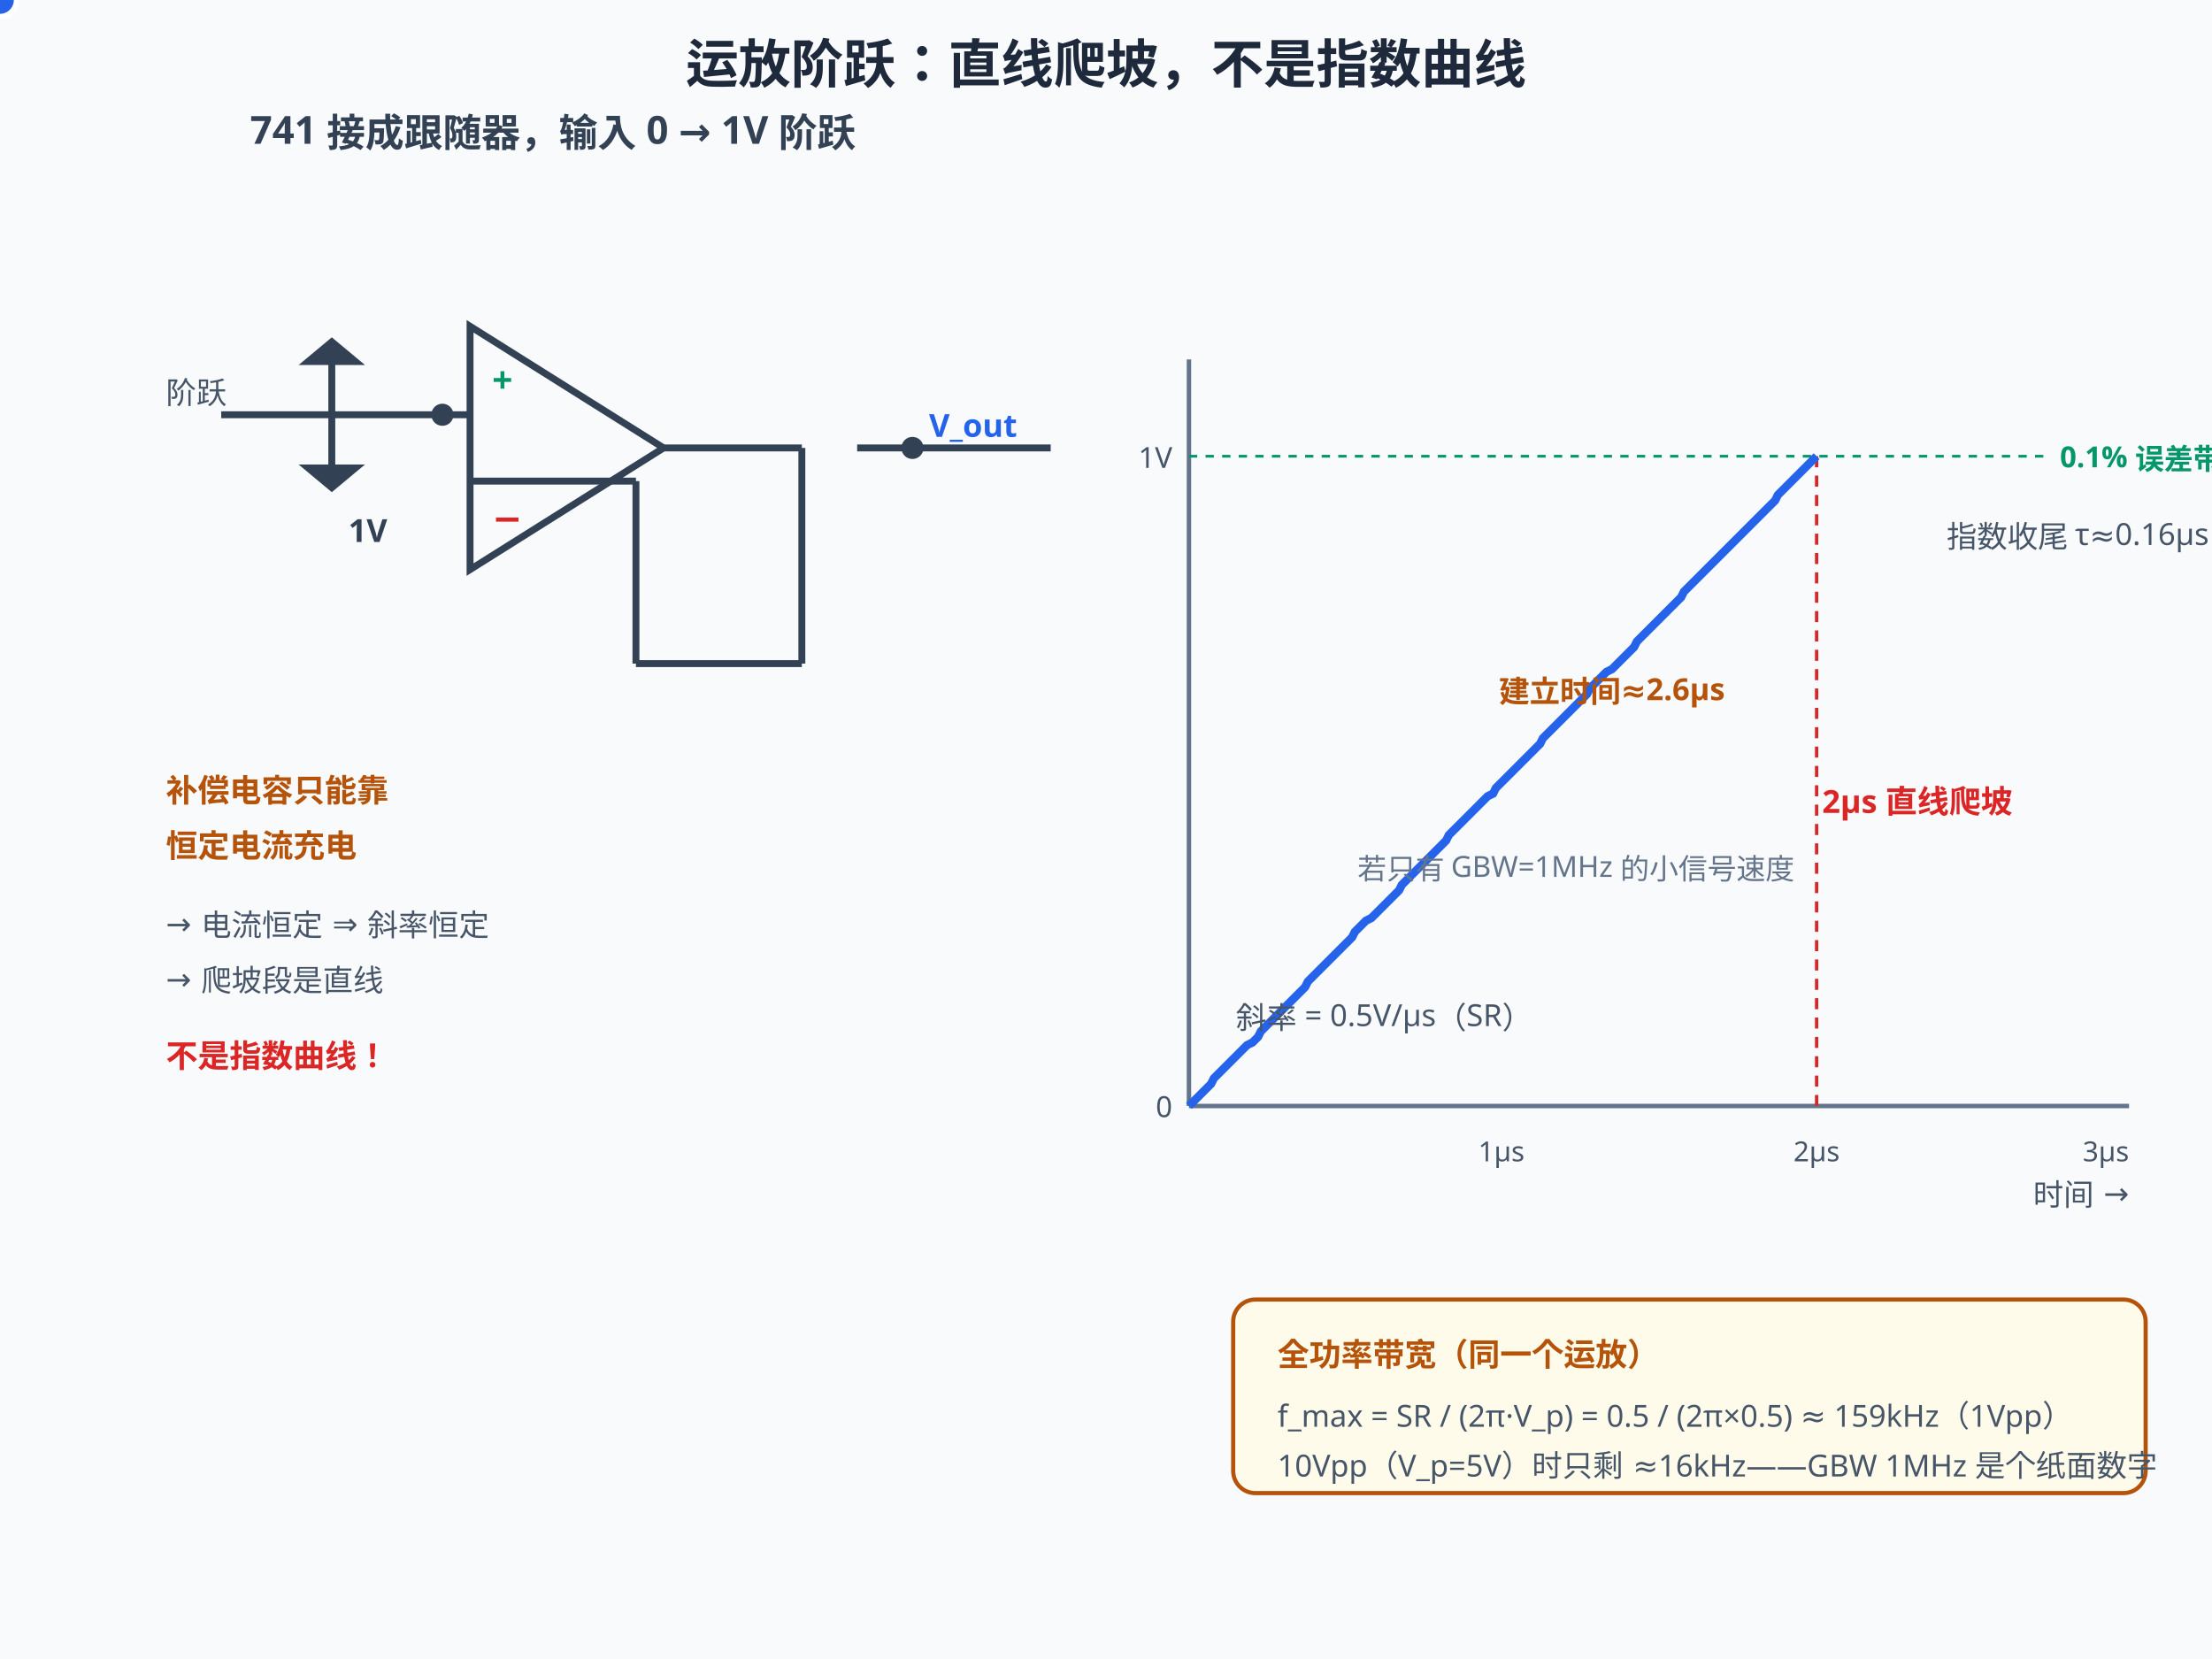
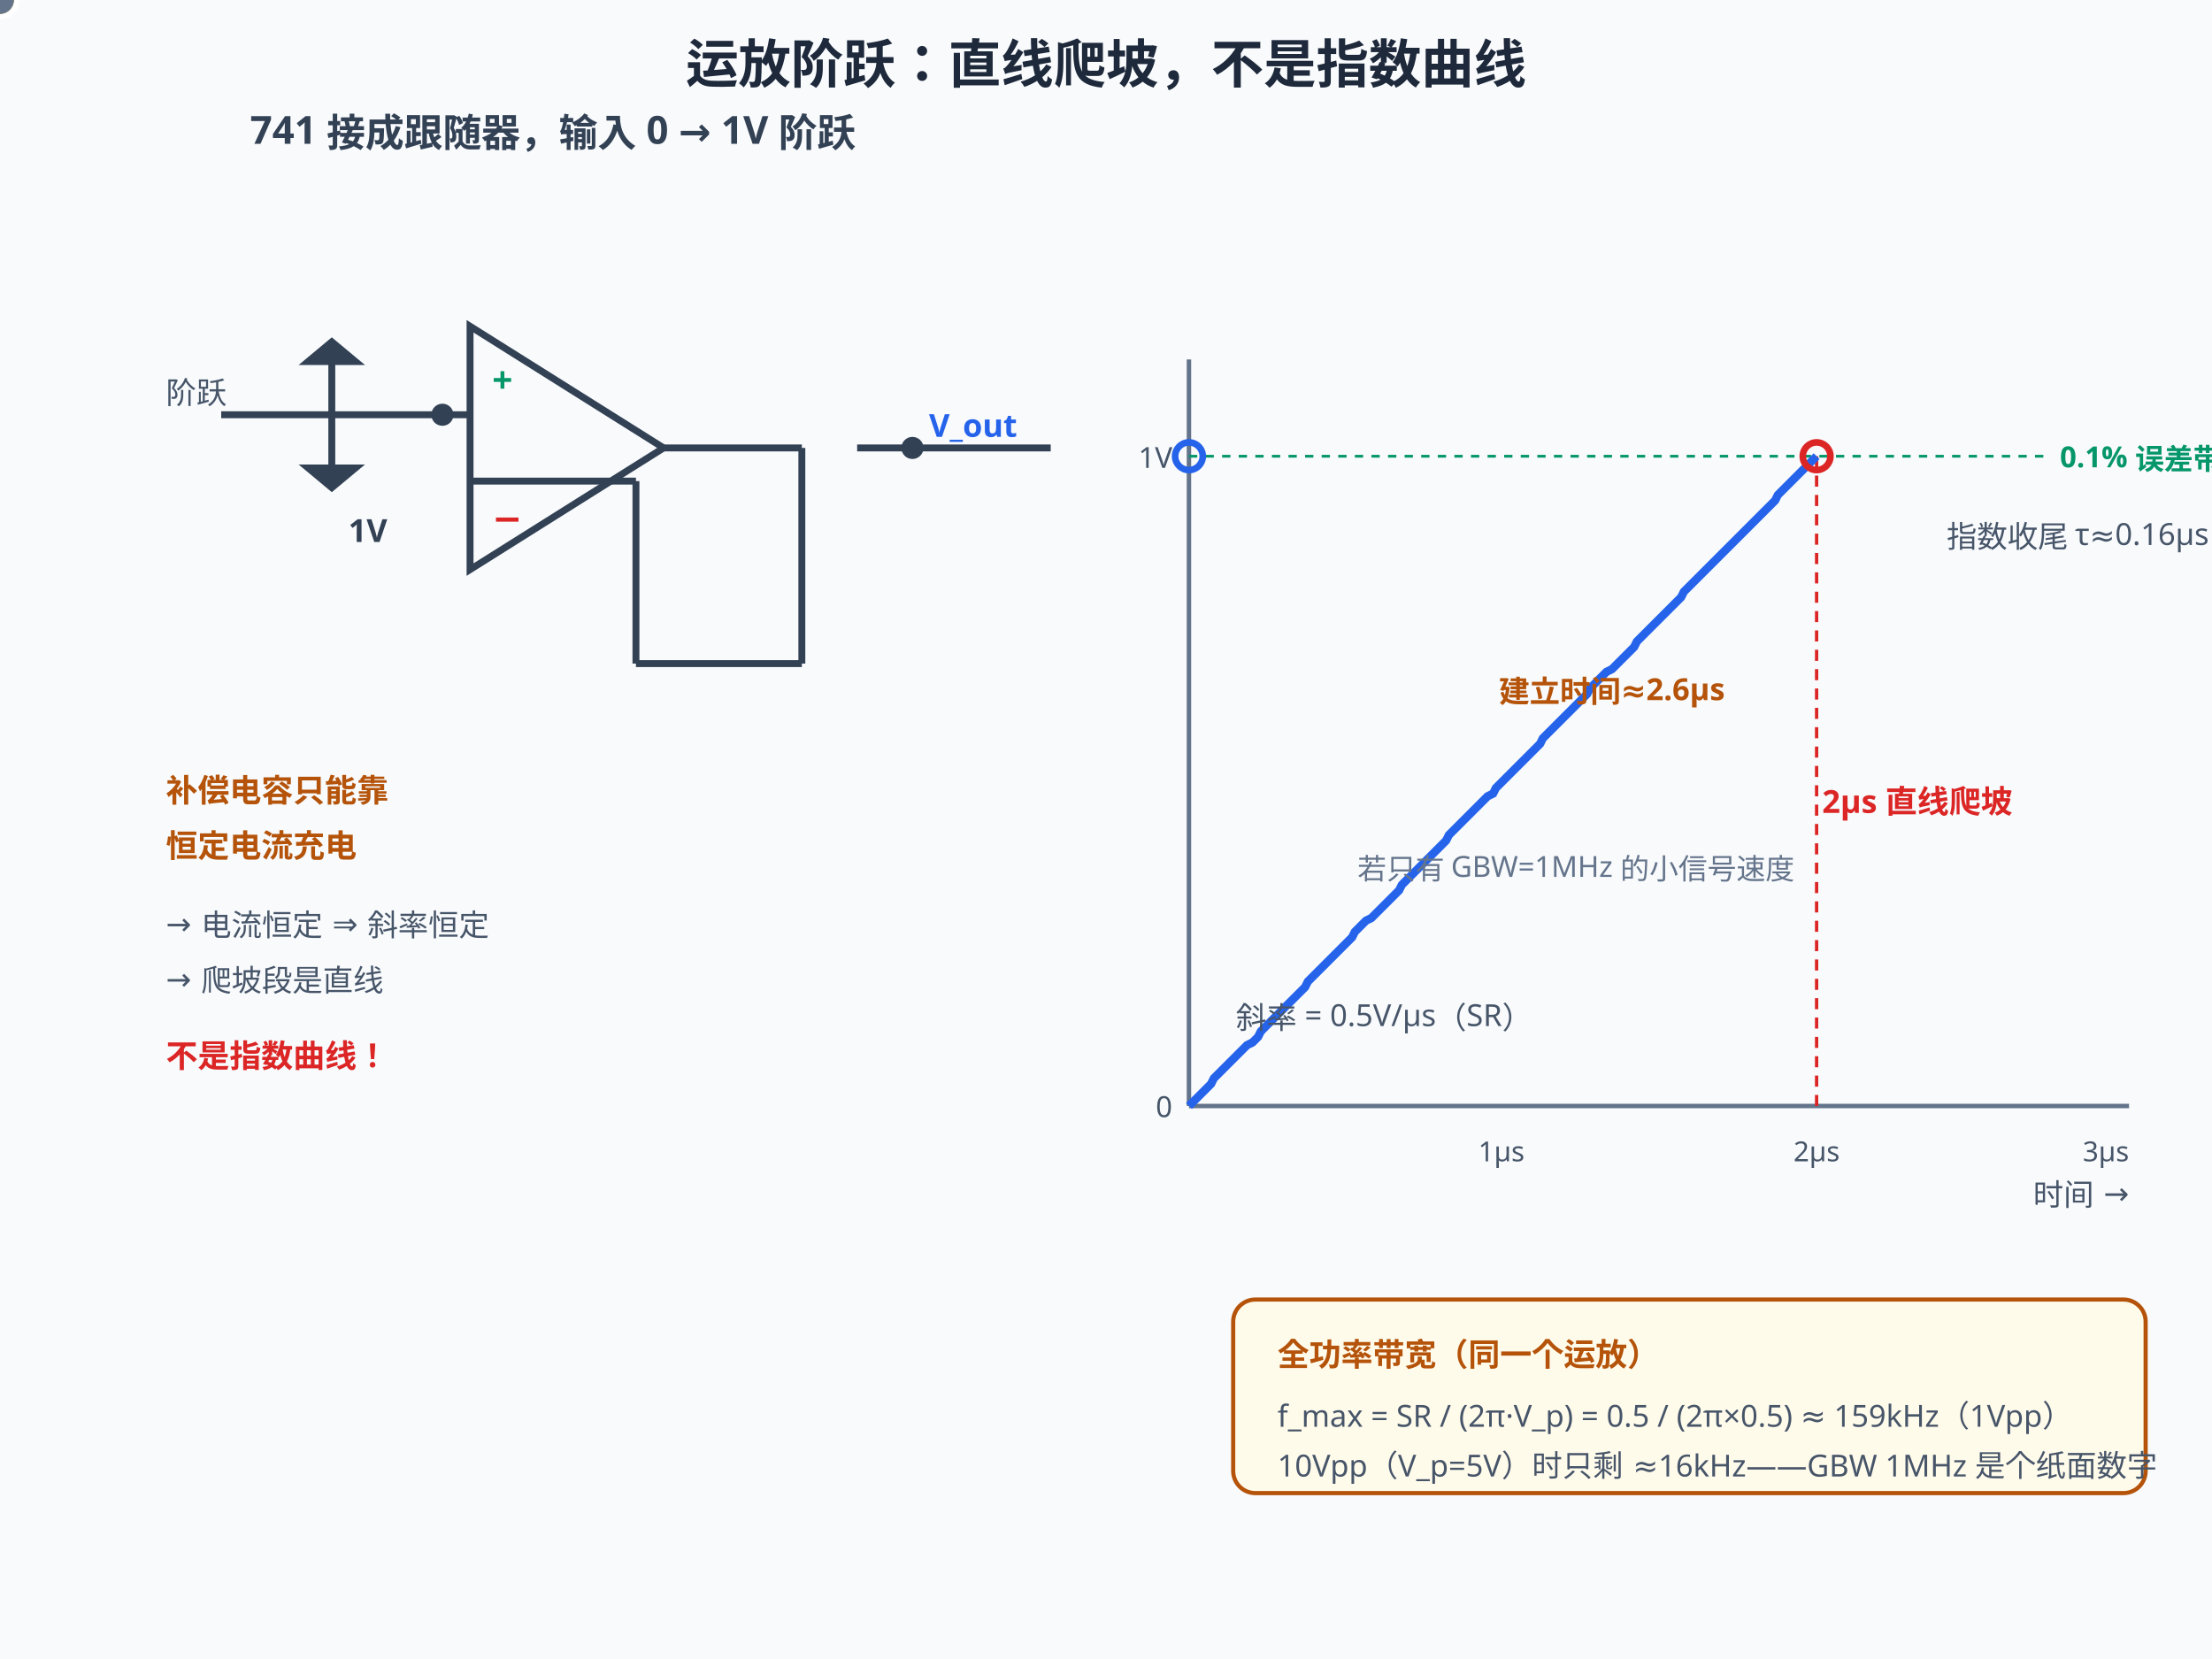
<svg xmlns="http://www.w3.org/2000/svg" width="800" height="600" viewBox="0 0 800 600">
  <rect width="800" height="600" fill="#f8fafc" />
  <style>
text{font-family:"Segoe UI","Microsoft YaHei",sans-serif;}
@media (prefers-color-scheme: dark){
rect[fill="#f8fafc"]{fill:#0f172a}
[fill="#1e293b"]{fill:#f1f5f9}[stroke="#1e293b"]{stroke:#f1f5f9}
[fill="#334155"]{fill:#e2e8f0}[stroke="#334155"]{stroke:#e2e8f0}
[fill="#475569"]{fill:#cbd5e1}[stroke="#475569"]{stroke:#cbd5e1}
[fill="#64748b"]{fill:#94a3b8}[stroke="#64748b"]{stroke:#94a3b8}
[fill="#dbeafe"]{fill:#1e3a8a}[fill="#eff6ff"]{fill:#172554}
[fill="#1d4ed8"]{fill:#60a5fa}[fill="#2563eb"]{fill:#60a5fa}[fill="#3b82f6"]{fill:#60a5fa}
[fill="#ecfdf5"]{fill:#022c22}[fill="#059669"]{fill:#34d399}[fill="#065f46"]{fill:#6ee7b7}[fill="#10b981"]{fill:#34d399}
[fill="#fffbeb"]{fill:#451a03}[fill="#b45309"]{fill:#fcd34d}[fill="#92400e"]{fill:#fcd34d}[fill="#f59e0b"]{fill:#fbbf24}
[fill="#fef2f2"]{fill:#450a0a}[fill="#dc2626"]{fill:#f87171}[fill="#991b1b"]{fill:#fca5a5}
[fill="#cbd5e1"]{fill:#334155}[stroke="#cbd5e1"]{stroke:#475569}
[fill="#ffffff"]{fill:#0f172a}[fill="#94a3b8"]{fill:#64748b}[stroke="#94a3b8"]{stroke:#64748b}
[fill="#7c3aed"]{fill:#a78bfa}[stroke="#7c3aed"]{stroke:#a78bfa}
}
</style>
  <text x="400" y="30" text-anchor="middle" font-size="19" font-weight="bold" fill="#1e293b">运放阶跃：直线爬坡，不是指数曲线</text>
  <text x="200" y="52" text-anchor="middle" font-size="14" font-weight="bold" fill="#334155">741 接成跟随器，输入 0 → 1V 阶跃</text>
  <line x1="80" y1="150" x2="120" y2="150" stroke="#334155" stroke-width="2.5" />
  <text x="60" y="146" font-size="11" fill="#475569">阶跃</text>
  <line x1="120" y1="126" x2="120" y2="174" stroke="#334155" stroke-width="2.5" />
  <path d="M108,132 L120,122 L132,132 Z" fill="#334155" />
  <path d="M108,168 L120,178 L132,168 Z" fill="#334155" />
  <text x="126" y="196" font-size="11.5" font-weight="bold" fill="#334155">1V</text>
  <line x1="120" y1="150" x2="160" y2="150" stroke="#334155" stroke-width="2.5" />
  <circle cx="160" cy="150" r="4" fill="#334155" />
  <polygon points="170,118 170,206 240,162" fill="#f8fafc" stroke="#334155" stroke-width="2.5" />
  <text x="178" y="142" font-size="13" font-weight="bold" fill="#059669">+</text>
  <text x="178" y="192" font-size="13" font-weight="bold" fill="#dc2626">−</text>
  <line x1="160" y1="150" x2="170" y2="150" stroke="#334155" stroke-width="2.5" />
  <line x1="240" y1="162" x2="290" y2="162" stroke="#334155" stroke-width="2.5" />
  <line x1="290" y1="162" x2="290" y2="240" stroke="#334155" stroke-width="2.5" />
  <line x1="290" y1="240" x2="230" y2="240" stroke="#334155" stroke-width="2.5" />
  <line x1="230" y1="240" x2="230" y2="174" stroke="#334155" stroke-width="2.5" />
  <line x1="230" y1="174" x2="170" y2="174" stroke="#334155" stroke-width="2.5" />
  <line x1="310" y1="162" x2="380" y2="162" stroke="#334155" stroke-width="2.5" />
  <circle cx="330" cy="162" r="4" fill="#334155" />
  <text x="336" y="158" font-size="11.5" font-weight="bold" fill="#2563eb">V_out</text>
  <circle r="5" fill="#f59e0b">
    <animateMotion dur="9s" begin="-0.3s" repeatCount="indefinite" path="M90,150 L160,150" />
  </circle>
  <circle r="5" fill="#f59e0b">
    <animateMotion dur="9s" begin="-0.9s" repeatCount="indefinite" path="M170,174 L230,174 L290,240 L290,162 L380,162" />
  </circle>
  <text x="60" y="290" font-size="11.5" font-weight="bold" fill="#b45309">补偿电容只能靠</text>
  <text x="60" y="310" font-size="11.5" font-weight="bold" fill="#b45309">恒定电流充电</text>
  <text x="60" y="338" font-size="11" fill="#475569">→ 电流恒定 ⇒ 斜率恒定</text>
  <text x="60" y="358" font-size="11" fill="#475569">→ 爬坡段是直线</text>
  <text x="60" y="386" font-size="11.5" font-weight="bold" fill="#dc2626">不是指数曲线！</text>
  <line x1="430" y1="400" x2="770" y2="400" stroke="#64748b" stroke-width="1.6" />
  <line x1="430" y1="130" x2="430" y2="400" stroke="#64748b" stroke-width="1.6" />
  <text x="770" y="436" text-anchor="end" font-size="11" fill="#475569">时间 →</text>
  <text x="424" y="169.217" text-anchor="end" font-size="10.5" fill="#475569">1V</text>
  <text x="424" y="404.0" text-anchor="end" font-size="10.5" fill="#475569">0</text>
  <text x="543" y="420" text-anchor="middle" font-size="10" fill="#475569">1µs</text>
  <text x="657" y="420" text-anchor="middle" font-size="10" fill="#475569">2µs</text>
  <text x="770" y="420" text-anchor="end" font-size="10" fill="#475569">3µs</text>
  <line x1="657" y1="165" x2="657" y2="400" stroke="#dc2626" stroke-width="1.2" stroke-dasharray="4,3" />
  <line x1="430" y1="165" x2="742" y2="165" stroke="#059669" stroke-width="1" stroke-dasharray="3,3" />
  <text x="745" y="169" font-size="10.5" font-weight="bold" fill="#059669">0.1% 误差带</text>
  <path d="M430,400 L432,398 L434,396 L436,394 L438,392 L439,390 L441,388 L443,386 L445,384 L447,382 L449,380 L451,378 L453,377 L455,375 L456,373 L458,371 L460,369 L462,367 L464,365 L466,363 L468,361 L470,359 L472,357 L473,355 L475,353 L477,351 L479,349 L481,347 L483,345 L485,343 L487,341 L489,339 L490,337 L492,335 L494,333 L496,332 L498,330 L500,328 L502,326 L504,324 L506,322 L507,320 L509,318 L511,316 L513,314 L515,312 L517,310 L519,308 L521,306 L523,304 L524,302 L526,300 L528,298 L530,296 L532,294 L534,292 L536,290 L538,288 L540,287 L541,285 L543,283 L545,281 L547,279 L549,277 L551,275 L553,273 L555,271 L557,269 L558,267 L560,265 L562,263 L564,261 L566,259 L568,257 L570,255 L572,253 L574,251 L575,249 L577,247 L579,245 L581,243 L583,242 L585,240 L587,238 L589,236 L591,234 L592,232 L594,230 L596,228 L598,226 L600,224 L602,222 L604,220 L606,218 L608,216 L609,214 L611,212 L613,210 L615,208 L617,206 L619,204 L621,202 L623,200 L625,198 L626,197 L628,195 L630,193 L632,191 L634,189 L636,187 L638,185 L640,183 L642,181 L643,179 L645,177 L647,175 L649,173 L651,171 L653,169 L655,167 L657,165" fill="none" stroke="#2563eb" stroke-width="3" />
  <path d="M430,400 L430,400 L430,400 L430,400 L430,400 L430,400 L430,400 L430,400 L430,400 L430,400 L430,400 L430,400 L430,400 L430,400 L430,400 L430,400 L430,400 L430,400 L430,400 L430,400 L430,400 L430,400 L430,400 L430,400 L430,400 L430,400 L430,400 L430,400 L430,400 L430,400 L430,400 L430,400 L430,400 L430,400 L430,400 L430,400 L430,400 L430,400 L430,400 L430,400 L430,400 L430,400 L430,400 L430,400 L430,400 L430,400 L430,400 L430,400 L430,400 L430,400 L430,400 L430,400 L430,400 L430,400 L430,400 L430,400 L430,400 L430,400 L430,400 L430,400 L430,400 L430,400 L430,400 L430,400 L430,400 L430,400 L430,400 L430,400 L430,400 L430,400 L430,400 L430,400 L430,400 L430,400 L430,400 L430,400 L430,400 L430,400 L430,400 L430,400 L430,400 L430,400 L430,400 L430,400 L430,400 L430,400 L430,400 L430,400 L430,400 L430,400 L430,400 L430,400 L430,400 L430,400 L430,400 L430,400 L430,400 L430,400 L430,400 L430,400 L430,400 L430,400 L430,400 L430,400 L430,400 L430,400 L430,400 L430,400 L430,400 L430,400 L430,400 L430,400 L430,400 L430,400 L430,400 L430,400 L430,400 L430,400 L430,400 L430,400 L430,400" fill="none" stroke="#64748b" stroke-width="2.4" stroke-dasharray="6,4" />
  <text x="649" y="318" text-anchor="end" font-size="10.5" fill="#64748b">若只有 GBW=1MHz 的小信号速度</text>
  <text x="659" y="294" font-size="11.5" font-weight="bold" fill="#dc2626">2µs 直线爬坡</text>
  <text x="447" y="372" font-size="11" fill="#475569">斜率 = 0.5V/µs（SR）</text>
  <text x="704" y="198" font-size="11" fill="#475569">指数收尾 τ≈0.16µs</text>
  <text x="583" y="254" text-anchor="middle" font-size="11" font-weight="bold" fill="#b45309">建立时间≈2.6µs</text>
  <circle r="6" fill="#2563eb" stroke="#ffffff" stroke-width="2">
    <animateMotion dur="9s" repeatCount="indefinite" path="M430,400 L432,398 L434,396 L436,394 L438,392 L439,390 L441,388 L443,386 L445,384 L447,382 L449,380 L451,378 L453,377 L455,375 L456,373 L458,371 L460,369 L462,367 L464,365 L466,363 L468,361 L470,359 L472,357 L473,355 L475,353 L477,351 L479,349 L481,347 L483,345 L485,343 L487,341 L489,339 L490,337 L492,335 L494,333 L496,332 L498,330 L500,328 L502,326 L504,324 L506,322 L507,320 L509,318 L511,316 L513,314 L515,312 L517,310 L519,308 L521,306 L523,304 L524,302 L526,300 L528,298 L530,296 L532,294 L534,292 L536,290 L538,288 L540,287 L541,285 L543,283 L545,281 L547,279 L549,277 L551,275 L553,273 L555,271 L557,269 L558,267 L560,265 L562,263 L564,261 L566,259 L568,257 L570,255 L572,253 L574,251 L575,249 L577,247 L579,245 L581,243 L583,242 L585,240 L587,238 L589,236 L591,234 L592,232 L594,230 L596,228 L598,226 L600,224 L602,222 L604,220 L606,218 L608,216 L609,214 L611,212 L613,210 L615,208 L617,206 L619,204 L621,202 L623,200 L625,198 L626,197 L628,195 L630,193 L632,191 L634,189 L636,187 L638,185 L640,183 L642,181 L643,179 L645,177 L647,175 L649,173 L651,171 L653,169 L655,167 L657,165" keyPoints="0;1" keyTimes="0;1" />
  </circle>
  <rect x="446" y="470" width="330" height="70" rx="8" fill="#fffbeb" stroke="#b45309" stroke-width="1.5" />
  <text x="462" y="494" font-size="11.5" font-weight="bold" fill="#b45309">全功率带宽（同一个运放）</text>
  <text x="462" y="516" font-size="11" fill="#475569">f_max = SR / (2π·V_p) = 0.5 / (2π×0.5) ≈ 159kHz（1Vpp）</text>
  <text x="462" y="534" font-size="11" fill="#475569">10Vpp（V_p=5V）时只剩 ≈16kHz——GBW 1MHz 是个纸面数字</text>
+   <circle r="5" fill="#f59e0b">
+     <animateMotion dur="9s" begin="-0.4s" repeatCount="indefinite" path="M90,150 L160,150" />
+   </circle>
+   <circle r="5" fill="#64748b">
+     <animateMotion dur="9s" begin="-1.1s" repeatCount="indefinite" path="M430,400 L430,400 L430,400 L430,400 L430,400 L430,400 L430,400 L430,400 L430,400 L430,400 L430,400 L430,400 L430,400 L430,400 L430,400 L430,400 L430,400 L430,400 L430,400 L430,400 L430,400 L430,400 L430,400 L430,400 L430,400 L430,400 L430,400 L430,400 L430,400 L430,400 L430,400 L430,400 L430,400 L430,400 L430,400 L430,400 L430,400 L430,400 L430,400 L430,400 L430,400 L430,400 L430,400 L430,400 L430,400 L430,400 L430,400 L430,400 L430,400 L430,400 L430,400 L430,400 L430,400 L430,400 L430,400 L430,400 L430,400 L430,400 L430,400 L430,400 L430,400 L430,400 L430,400 L430,400 L430,400 L430,400 L430,400 L430,400 L430,400 L430,400 L430,400 L430,400 L430,400 L430,400 L430,400 L430,400 L430,400 L430,400 L430,400 L430,400 L430,400 L430,400 L430,400 L430,400 L430,400 L430,400 L430,400 L430,400 L430,400 L430,400 L430,400 L430,400 L430,400 L430,400 L430,400 L430,400 L430,400 L430,400 L430,400 L430,400 L430,400 L430,400 L430,400 L430,400 L430,400 L430,400 L430,400 L430,400 L430,400 L430,400 L430,400 L430,400 L430,400 L430,400 L430,400 L430,400 L430,400 L430,400 L430,400 L430,400 L430,400" keyPoints="0;1" keyTimes="0;1" />
+   </circle>
+   <circle cx="657" cy="165" r="5" fill="none" stroke="#dc2626" stroke-width="2.4">
+     <animate attributeName="r" values="5;13;5" dur="1.8s" repeatCount="indefinite" />
+     <animate attributeName="opacity" values="0.95;0.15;0.95" dur="1.8s" repeatCount="indefinite" />
+   </circle>
+   <circle cx="430" cy="165" r="5" fill="none" stroke="#2563eb" stroke-width="2.4">
+     <animate attributeName="r" values="5;13;5" dur="1.8s" begin="-0.9s" repeatCount="indefinite" />
+     <animate attributeName="opacity" values="0.95;0.15;0.95" dur="1.8s" begin="-0.9s" repeatCount="indefinite" />
+   </circle>
+   <rect x="444" y="466" width="336" height="78" rx="10" fill="none" stroke="#b45309" stroke-width="2.5" opacity="0">
+     <animate attributeName="opacity" values="0.15;0.9;0.15" dur="2.0s" repeatCount="indefinite" />
+   </rect>
  <text x="400" y="572" text-anchor="middle" font-size="14.5" font-weight="bold" fill="#64748b" opacity="0">① 阶跃瞬间 V_+−V_−=1V：差分对彻底失衡，放大功能直接「宕机」<animate attributeName="opacity" values="0;1;1;0;0" keyTimes="0;0.03;0.2;0.25;1" dur="9s" repeatCount="indefinite" />
  </text>
  <text x="400" y="572" text-anchor="middle" font-size="14.5" font-weight="bold" fill="#dc2626" opacity="0">② 补偿电容被恒定电流充电 → 输出以 SR=0.5V/µs 直线上升（2µs 爬 1V）<animate attributeName="opacity" values="0;0;1;1;0;0" keyTimes="0;0.25;0.3;0.5;0.55;1" dur="9s" repeatCount="indefinite" />
  </text>
  <text x="400" y="572" text-anchor="middle" font-size="14.5" font-weight="bold" fill="#2563eb" opacity="0">③ 退出饱和后按 GBW 走指数收尾：τ≈0.16µs，可能带过冲振铃<animate attributeName="opacity" values="0;0;1;1;0;0" keyTimes="0;0.55;0.6;0.8;0.85;1" dur="9s" repeatCount="indefinite" />
  </text>
  <text x="400" y="572" text-anchor="middle" font-size="14.5" font-weight="bold" fill="#b45309" opacity="0">④ 大信号看 SR、小信号看 GBW：两条曲线谁慢，就决定建立时间<animate attributeName="opacity" values="0;0;1;1" keyTimes="0;0.85;0.9;1" dur="9s" repeatCount="indefinite" />
  </text>
</svg>
